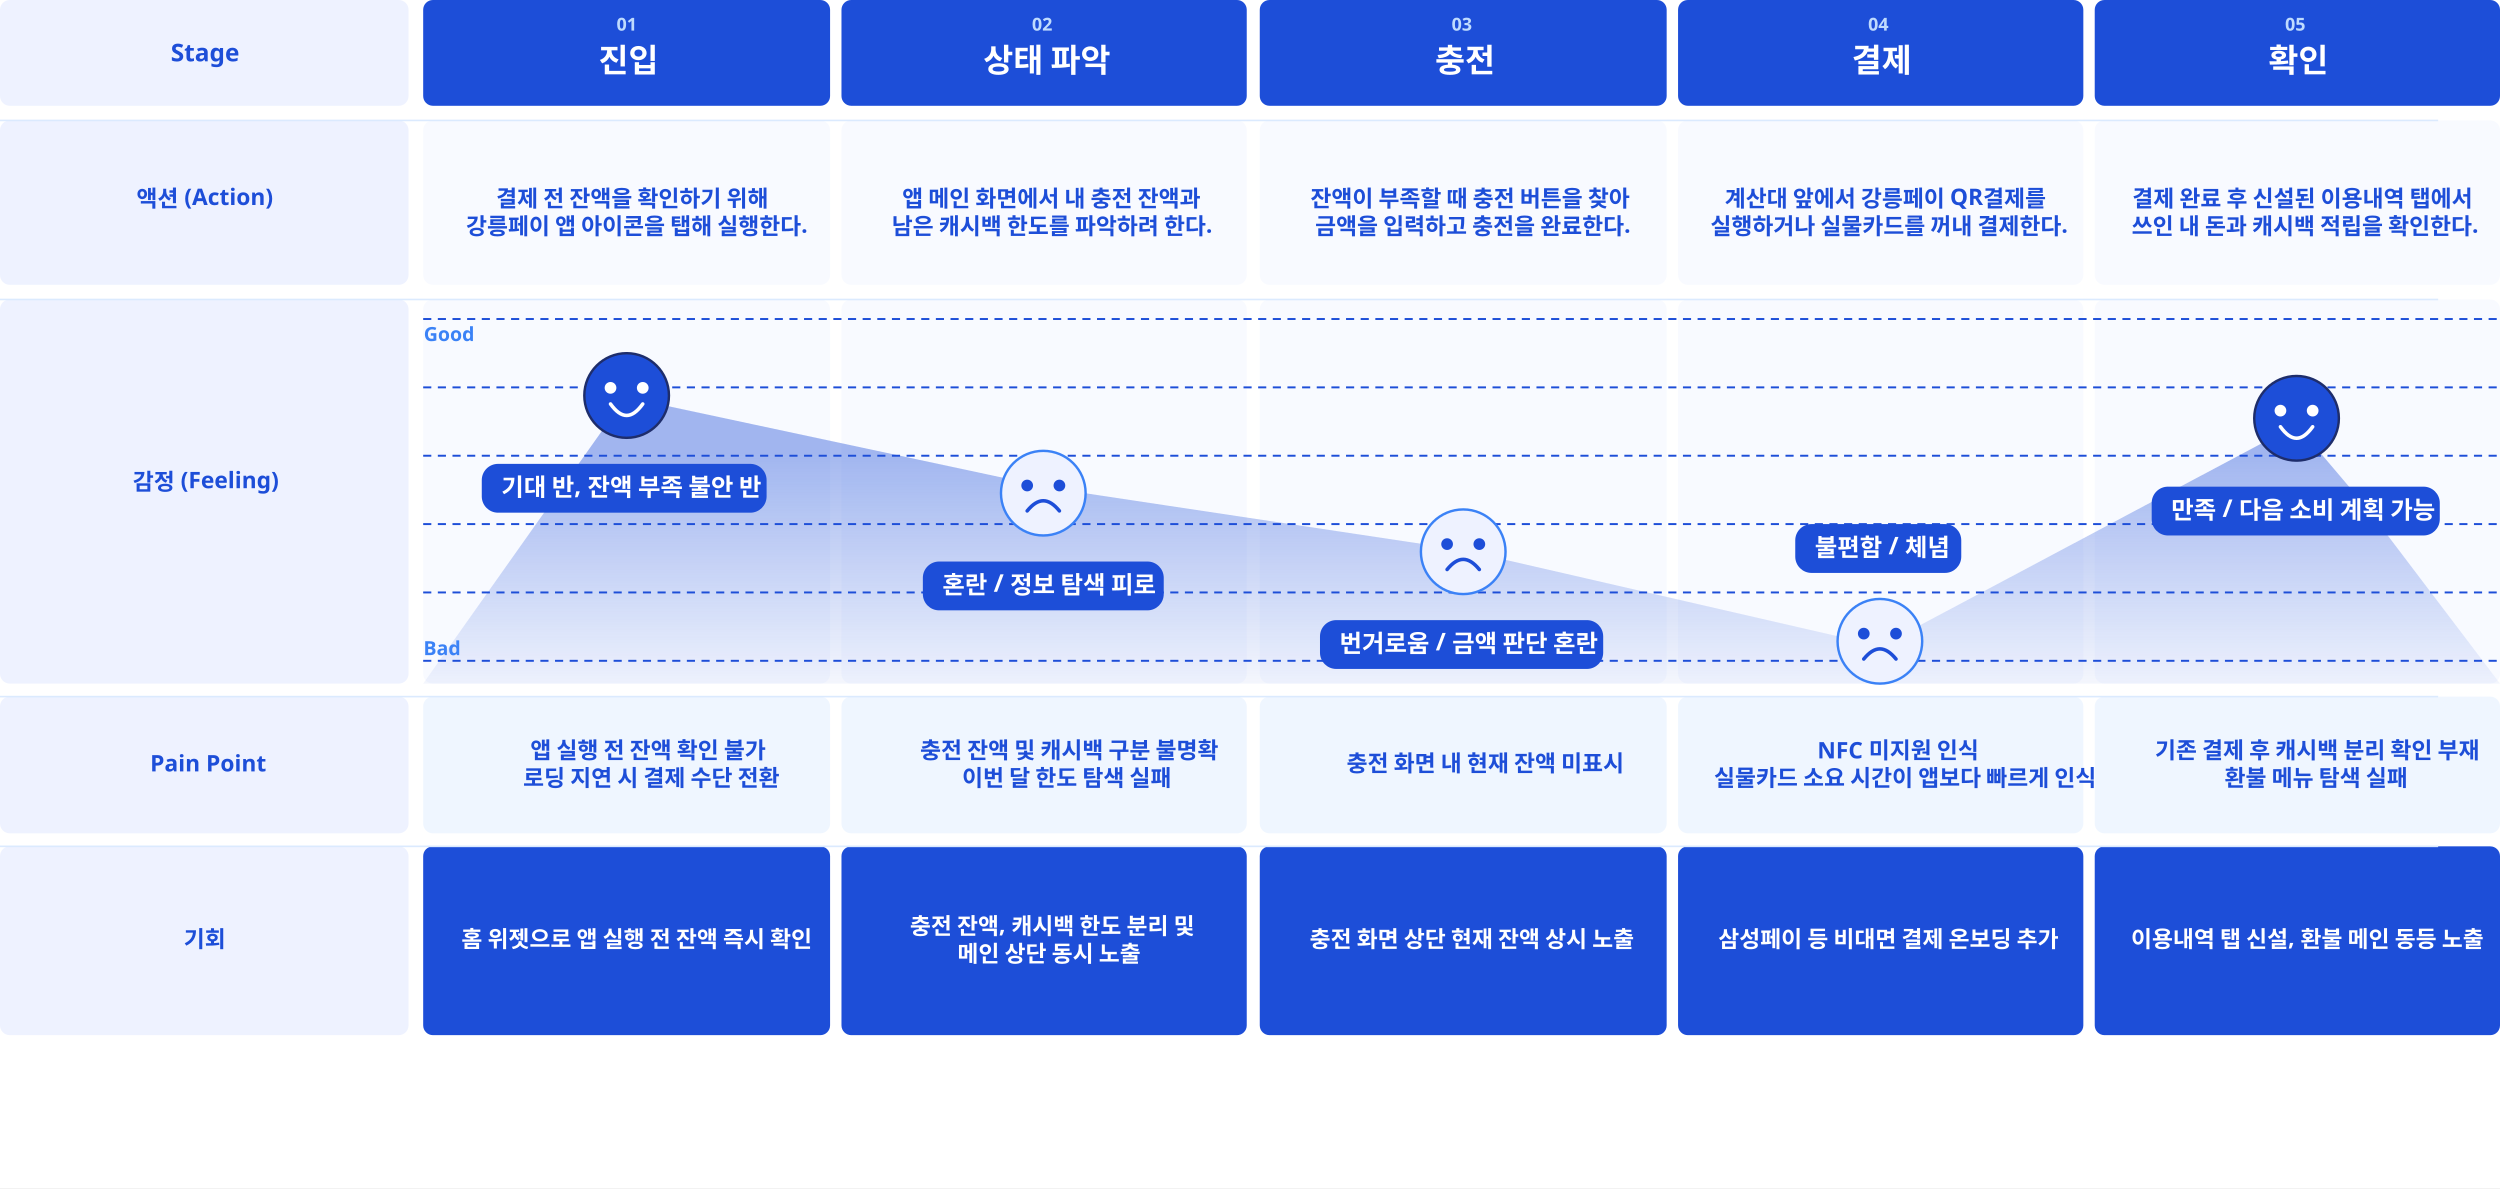
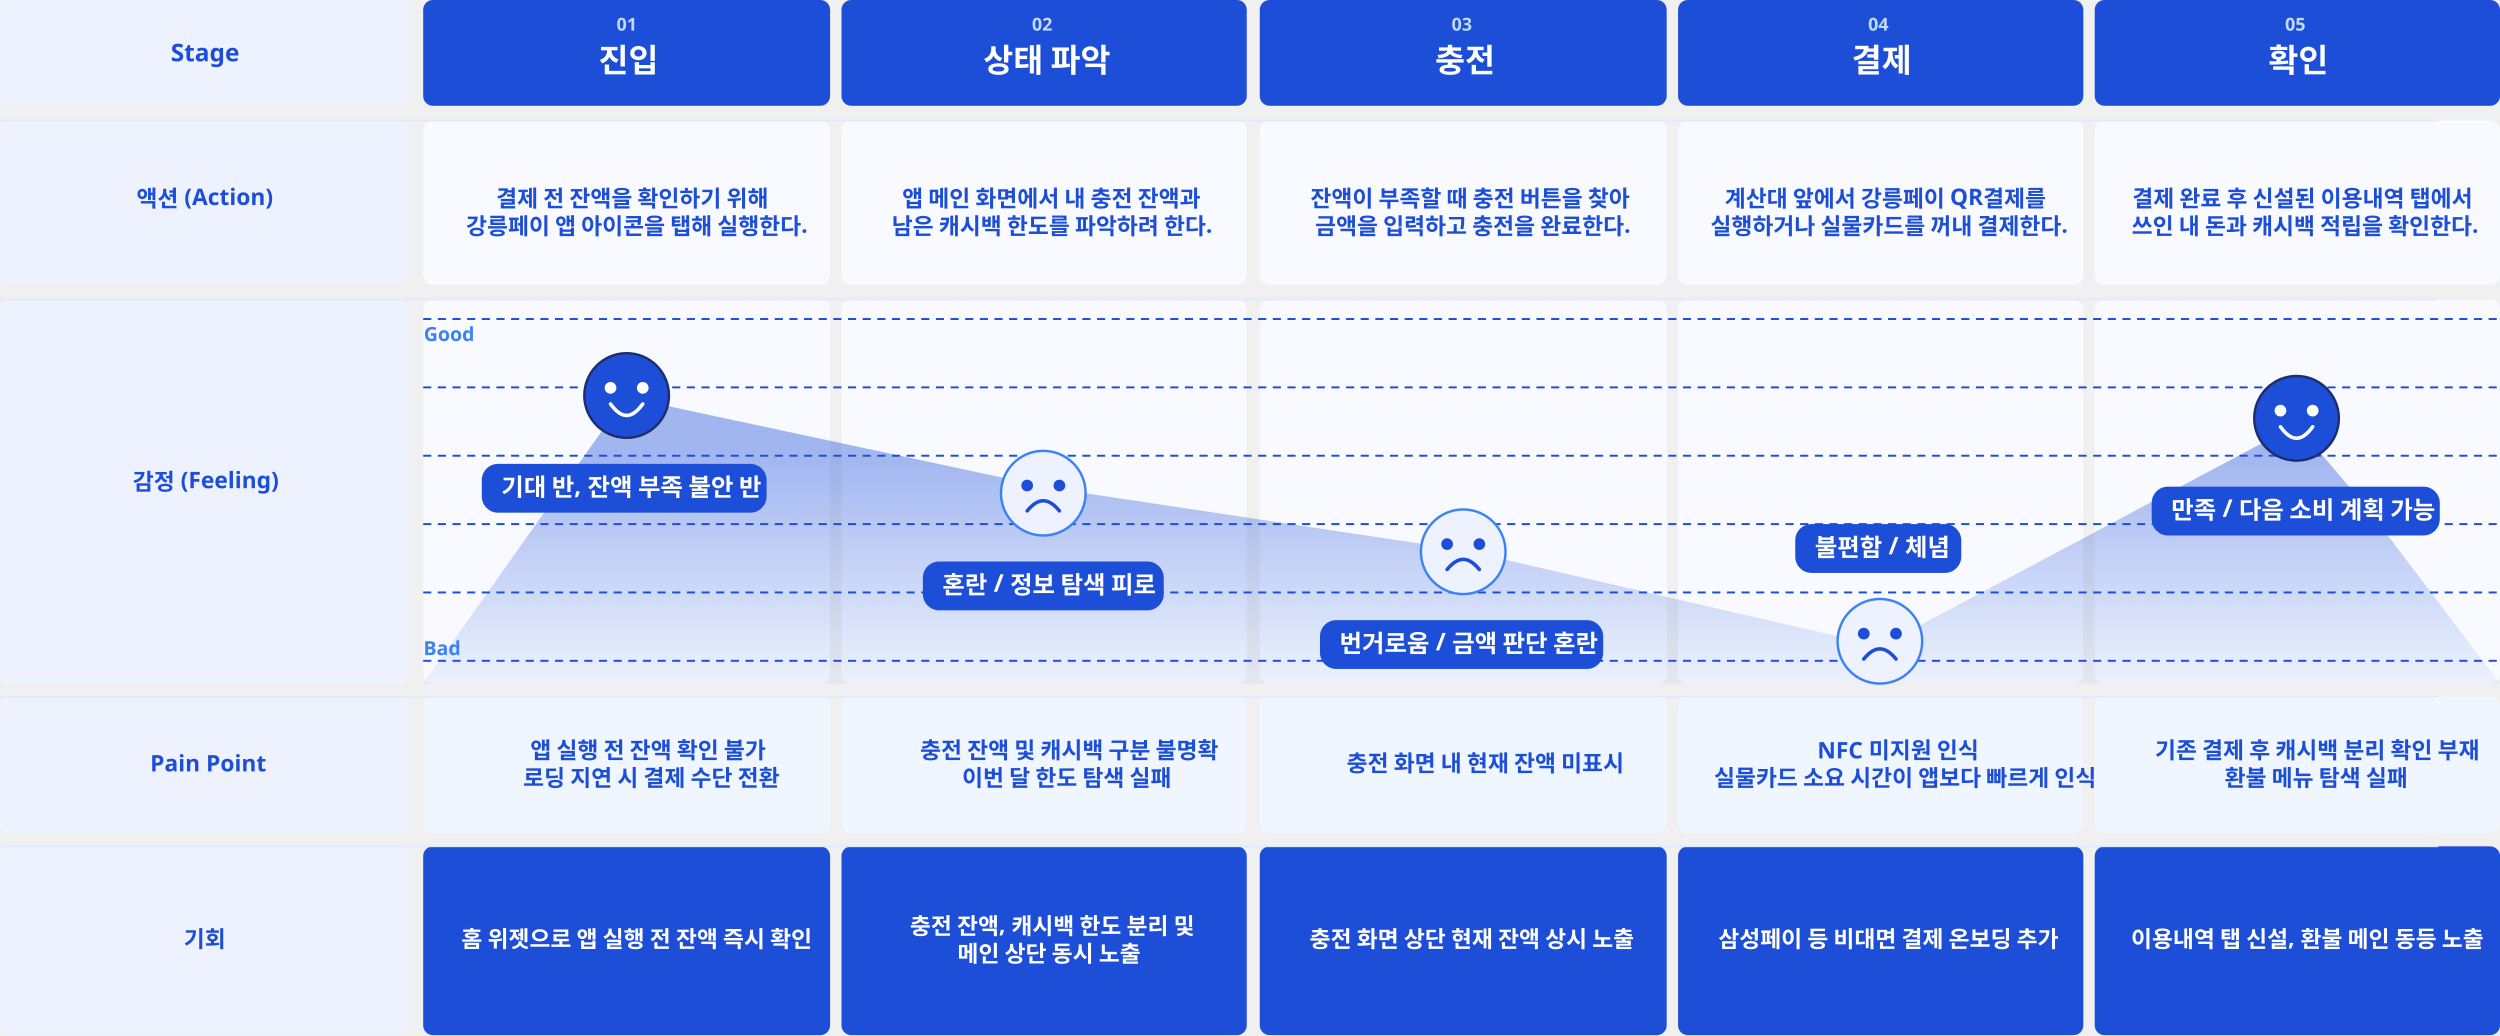
- <svg xmlns="http://www.w3.org/2000/svg" width="1536" height="730" viewBox="0 0 1536 730" fill="none">
-   <g clip-path="url(#clip0_1085_128)">
-     <path d="M1536 0H0V730H1536V0Z" fill="white" />
-     <path d="M504 184H266C262.686 184 260 186.686 260 190V414C260 417.314 262.686 420 266 420H504C507.314 420 510 417.314 510 414V190C510 186.686 507.314 184 504 184Z" fill="#F8FAFF" />
-     <path d="M760 184H523C519.686 184 517 186.686 517 190V414C517 417.314 519.686 420 523 420H760C763.314 420 766 417.314 766 414V190C766 186.686 763.314 184 760 184Z" fill="#F8FAFF" />
-     <path d="M1018 184H780C776.686 184 774 186.686 774 190V414C774 417.314 776.686 420 780 420H1018C1021.31 420 1024 417.314 1024 414V190C1024 186.686 1021.31 184 1018 184Z" fill="#F8FAFF" />
-     <path d="M1274 184H1037C1033.69 184 1031 186.686 1031 190V414C1031 417.314 1033.69 420 1037 420H1274C1277.31 420 1280 417.314 1280 414V190C1280 186.686 1277.31 184 1274 184Z" fill="#F8FAFF" />
-     <path d="M1530 184H1293C1289.69 184 1287 186.686 1287 190V414C1287 417.314 1289.69 420 1293 420H1530C1533.31 420 1536 417.314 1536 414V190C1536 186.686 1533.31 184 1530 184Z" fill="#F8FAFF" />
-     <path d="M245 0H6C2.686 0 0 2.686 0 6V59C0 62.314 2.686 65 6 65H245C248.314 65 251 62.314 251 59V6C251 2.686 248.314 0 245 0Z" fill="#EEF2FF" />
-     <path d="M245 74H6C2.686 74 0 76.686 0 80V169C0 172.314 2.686 175 6 175H245C248.314 175 251 172.314 251 169V80C251 76.686 248.314 74 245 74Z" fill="#EEF2FF" />
-     <path d="M245 184H6C2.686 184 0 186.686 0 190V414C0 417.314 2.686 420 6 420H245C248.314 420 251 417.314 251 414V190C251 186.686 248.314 184 245 184Z" fill="#EEF2FF" />
-     <path d="M245 428H6C2.686 428 0 430.686 0 434V506C0 509.314 2.686 512 6 512H245C248.314 512 251 509.314 251 506V434C251 430.686 248.314 428 245 428Z" fill="#EEF2FF" />
-     <path d="M245 520H6C2.686 520 0 522.686 0 526V630C0 633.314 2.686 636 6 636H245C248.314 636 251 633.314 251 630V526C251 522.686 248.314 520 245 520Z" fill="#EEF2FF" />
-     <text fill="#1D4ED8" style="white-space: pre" xml:space="preserve" font-family="Pretendard" font-size="15" font-weight="bold" letter-spacing="0em">
-       <tspan x="104.896" y="37.664">Stage</tspan>
-     </text>
-     <text fill="#1D4ED8" style="white-space: pre" xml:space="preserve" font-family="Pretendard" font-size="14" font-weight="bold" letter-spacing="0em">
-       <tspan x="83.826" y="126.954">액션 (Action)</tspan>
-     </text>
-     <text fill="#1D4ED8" style="white-space: pre" xml:space="preserve" font-family="Pretendard" font-size="14" font-weight="bold" letter-spacing="0em">
-       <tspan x="81.584" y="300.954">감정 (Feeling)</tspan>
-     </text>
-     <text fill="#1D4ED8" style="white-space: pre" xml:space="preserve" font-family="Pretendard" font-size="14" font-weight="bold" letter-spacing="0em">
-       <tspan x="92.235" y="473.954">Pain Point</tspan>
-     </text>
-     <text fill="#1D4ED8" style="white-space: pre" xml:space="preserve" font-family="Pretendard" font-size="14" font-weight="bold" letter-spacing="0em">
-       <tspan x="112.9" y="581.954">기회</tspan>
-     </text>
-     <path d="M504 0H266C262.686 0 260 2.686 260 6V59C260 62.314 262.686 65 266 65H504C507.314 65 510 62.314 510 59V6C510 2.686 507.314 0 504 0Z" fill="#1D4ED8" />
-     <text fill="#BFDBFE" style="white-space: pre" xml:space="preserve" font-family="Pretendard" font-size="11" font-weight="bold" letter-spacing="0em">
-       <tspan x="378.791" y="18.82">01</tspan>
-     </text>
-     <text fill="white" style="white-space: pre" xml:space="preserve" font-family="Pretendard" font-size="20" font-weight="bold" letter-spacing="0em">
-       <tspan x="367.715" y="44.219">진입</tspan>
-     </text>
-     <path d="M504 74H266C262.686 74 260 76.686 260 80V169C260 172.314 262.686 175 266 175H504C507.314 175 510 172.314 510 169V80C510 76.686 507.314 74 504 74Z" fill="#F8FAFF" />
-     <text fill="#1D4ED8" style="white-space: pre" xml:space="preserve" font-family="Pretendard" font-size="14" font-weight="bold" letter-spacing="0em">
-       <tspan x="304.836" y="126.954">결제 전 잔액을 확인하기 위해  </tspan>
-     </text>
-     <text fill="#1D4ED8" style="white-space: pre" xml:space="preserve" font-family="Pretendard" font-size="14" font-weight="bold" letter-spacing="0em">
-       <tspan x="286.324" y="143.954">강릉페이 앱 아이콘을 탭해 실행한다.</tspan>
-     </text>
-     <path d="M504 428H266C262.686 428 260 430.686 260 434V506C260 509.314 262.686 512 266 512H504C507.314 512 510 509.314 510 506V434C510 430.686 507.314 428 504 428Z" fill="#EFF6FF" />
-     <text fill="#1D4ED8" style="white-space: pre" xml:space="preserve" font-family="Pretendard" font-size="14" font-weight="bold" letter-spacing="0em">
-       <tspan x="325.821" y="465.954">앱 실행 전 잔액 확인 불가  </tspan>
-     </text>
-     <text fill="#1D4ED8" style="white-space: pre" xml:space="preserve" font-family="Pretendard" font-size="14" font-weight="bold" letter-spacing="0em">
-       <tspan x="321.386" y="482.954">로딩 지연 시 결제 수단 전환</tspan>
-     </text>
-     <path d="M504 520H266C262.686 520 260 522.686 260 526V630C260 633.314 262.686 636 266 636H504C507.314 636 510 633.314 510 630V526C510 522.686 507.314 520 504 520Z" fill="#1D4ED8" />
-     <text fill="white" style="white-space: pre" xml:space="preserve" font-family="Pretendard" font-size="14" font-weight="bold" letter-spacing="0em">
-       <tspan x="283.46" y="581.954">홈 위젯으로 앱 실행 전 잔액 즉시 확인</tspan>
-     </text>
-     <path d="M760 0H523C519.686 0 517 2.686 517 6V59C517 62.314 519.686 65 523 65H760C763.314 65 766 62.314 766 59V6C766 2.686 763.314 0 760 0Z" fill="#1D4ED8" />
-     <text fill="#BFDBFE" style="white-space: pre" xml:space="preserve" font-family="Pretendard" font-size="11" font-weight="bold" letter-spacing="0em">
-       <tspan x="634.012" y="18.82">02</tspan>
-     </text>
-     <text fill="white" style="white-space: pre" xml:space="preserve" font-family="Pretendard" font-size="20" font-weight="bold" letter-spacing="0em">
-       <tspan x="604.125" y="44.219">상태 파악</tspan>
-     </text>
-     <path d="M760 74H523C519.686 74 517 76.686 517 80V169C517 172.314 519.686 175 523 175H760C763.314 175 766 172.314 766 169V80C766 76.686 763.314 74 760 74Z" fill="#F8FAFF" />
-     <text fill="#1D4ED8" style="white-space: pre" xml:space="preserve" font-family="Pretendard" font-size="14" font-weight="bold" letter-spacing="0em">
-       <tspan x="554.286" y="126.954">앱 메인 화면에서 내 충전 잔액과 </tspan>
-     </text>
-     <text fill="#1D4ED8" style="white-space: pre" xml:space="preserve" font-family="Pretendard" font-size="14" font-weight="bold" letter-spacing="0em">
-       <tspan x="547.874" y="143.954">남은 캐시백 한도를 파악하려 한다.</tspan>
-     </text>
-     <path d="M384.5 244L260 420H1536L1453 310.5L1411 261L1155.5 397L899 338L646.5 300L384.5 244Z" fill="url(#paint0_linear_1085_128)" />
-     <path d="M760 428H523C519.686 428 517 430.686 517 434V506C517 509.314 519.686 512 523 512H760C763.314 512 766 509.314 766 506V434C766 430.686 763.314 428 760 428Z" fill="#EFF6FF" />
-     <path d="M760 520H523C519.686 520 517 522.686 517 526V630C517 633.314 519.686 636 523 636H760C763.314 636 766 633.314 766 630V526C766 522.686 763.314 520 760 520Z" fill="#1D4ED8" />
-     <text fill="white" style="white-space: pre" xml:space="preserve" font-family="Pretendard" font-size="14" font-weight="bold" letter-spacing="0em">
-       <tspan x="559.045" y="573.954">충전 잔액, 캐시백 한도 분리 및 </tspan>
-     </text>
-     <text fill="white" style="white-space: pre" xml:space="preserve" font-family="Pretendard" font-size="14" font-weight="bold" letter-spacing="0em">
-       <tspan x="588.262" y="590.954">메인 상단 동시 노출</tspan>
-     </text>
-     <path d="M1018 0H780C776.686 0 774 2.686 774 6V59C774 62.314 776.686 65 780 65H1018C1021.31 65 1024 62.314 1024 59V6C1024 2.686 1021.31 0 1018 0Z" fill="#1D4ED8" />
-     <text fill="#BFDBFE" style="white-space: pre" xml:space="preserve" font-family="Pretendard" font-size="11" font-weight="bold" letter-spacing="0em">
-       <tspan x="891.856" y="18.82">03</tspan>
-     </text>
-     <text fill="white" style="white-space: pre" xml:space="preserve" font-family="Pretendard" font-size="20" font-weight="bold" letter-spacing="0em">
-       <tspan x="881.715" y="44.219">충전</tspan>
-     </text>
-     <path d="M1018 74H780C776.686 74 774 76.686 774 80V169C774 172.314 776.686 175 780 175H1018C1021.31 175 1024 172.314 1024 169V80C1024 76.686 1021.31 74 1018 74Z" fill="#F8FAFF" />
-     <text fill="#1D4ED8" style="white-space: pre" xml:space="preserve" font-family="Pretendard" font-size="14" font-weight="bold" letter-spacing="0em">
-       <tspan x="805.123" y="126.954">잔액이 부족할 때 충전 버튼을 찾아  </tspan>
-     </text>
-     <text fill="#1D4ED8" style="white-space: pre" xml:space="preserve" font-family="Pretendard" font-size="14" font-weight="bold" letter-spacing="0em">
-       <tspan x="807.987" y="143.954">금액을 입력하고 충전을 완료한다.</tspan>
-     </text>
-     <path d="M1018 428H780C776.686 428 774 430.686 774 434V506C774 509.314 776.686 512 780 512H1018C1021.31 512 1024 509.314 1024 506V434C1024 430.686 1021.31 428 1018 428Z" fill="#EFF6FF" />
-     <path d="M1018 520H780C776.686 520 774 522.686 774 526V630C774 633.314 776.686 636 780 636H1018C1021.31 636 1024 633.314 1024 630V526C1024 522.686 1021.31 520 1018 520Z" fill="#1D4ED8" />
-     <text fill="white" style="white-space: pre" xml:space="preserve" font-family="Pretendard" font-size="14" font-weight="bold" letter-spacing="0em">
-       <tspan x="804.623" y="581.954">충전 화면 상단 현재 잔액 상시 노출</tspan>
-     </text>
-     <path d="M1274 0H1037C1033.69 0 1031 2.686 1031 6V59C1031 62.314 1033.69 65 1037 65H1274C1277.31 65 1280 62.314 1280 59V6C1280 2.686 1277.31 0 1274 0Z" fill="#1D4ED8" />
-     <text fill="#BFDBFE" style="white-space: pre" xml:space="preserve" font-family="Pretendard" font-size="11" font-weight="bold" letter-spacing="0em">
-       <tspan x="1147.75" y="18.82">04</tspan>
-     </text>
-     <text fill="white" style="white-space: pre" xml:space="preserve" font-family="Pretendard" font-size="20" font-weight="bold" letter-spacing="0em">
-       <tspan x="1137.71" y="44.219">결제</tspan>
-     </text>
-     <path d="M1274 74H1037C1033.69 74 1031 76.686 1031 80V169C1031 172.314 1033.69 175 1037 175H1274C1277.31 175 1280 172.314 1280 169V80C1280 76.686 1277.31 74 1274 74Z" fill="#F8FAFF" />
-     <text fill="#1D4ED8" style="white-space: pre" xml:space="preserve" font-family="Pretendard" font-size="14" font-weight="bold" letter-spacing="0em">
-       <tspan x="1059.7" y="126.954">계산대 앞에서 강릉페이 QR결제를  </tspan>
-     </text>
-     <text fill="#1D4ED8" style="white-space: pre" xml:space="preserve" font-family="Pretendard" font-size="14" font-weight="bold" letter-spacing="0em">
-       <tspan x="1050.89" y="143.954">실행하거나 실물카드를 꺼내 결제한다.</tspan>
-     </text>
-     <path d="M1274 428H1037C1033.69 428 1031 430.686 1031 434V506C1031 509.314 1033.69 512 1037 512H1274C1277.31 512 1280 509.314 1280 506V434C1280 430.686 1277.31 428 1274 428Z" fill="#EFF6FF" />
-     <path d="M1274 520H1037C1033.69 520 1031 522.686 1031 526V630C1031 633.314 1033.69 636 1037 636H1274C1277.31 636 1280 633.314 1280 630V526C1280 522.686 1277.31 520 1274 520Z" fill="#1D4ED8" />
-     <text fill="white" style="white-space: pre" xml:space="preserve" font-family="Pretendard" font-size="14" font-weight="bold" letter-spacing="0em">
-       <tspan x="1055.69" y="581.954">삼성페이 등 비대면 결제 온보딩 추가</tspan>
-     </text>
-     <path d="M1530 0H1293C1289.69 0 1287 2.686 1287 6V59C1287 62.314 1289.69 65 1293 65H1530C1533.31 65 1536 62.314 1536 59V6C1536 2.686 1533.31 0 1530 0Z" fill="#1D4ED8" />
-     <text fill="#BFDBFE" style="white-space: pre" xml:space="preserve" font-family="Pretendard" font-size="11" font-weight="bold" letter-spacing="0em">
-       <tspan x="1403.92" y="18.82">05</tspan>
-     </text>
-     <text fill="white" style="white-space: pre" xml:space="preserve" font-family="Pretendard" font-size="20" font-weight="bold" letter-spacing="0em">
-       <tspan x="1393.71" y="44.219">확인</tspan>
-     </text>
-     <path d="M1530 74H1293C1289.69 74 1287 76.686 1287 80V169C1287 172.314 1289.69 175 1293 175H1530C1533.31 175 1536 172.314 1536 169V80C1536 76.686 1533.31 74 1530 74Z" fill="#F8FAFF" />
-     <text fill="#1D4ED8" style="white-space: pre" xml:space="preserve" font-family="Pretendard" font-size="14" font-weight="bold" letter-spacing="0em">
-       <tspan x="1310.07" y="126.954">결제 완료 후 신설된 이용내역 탭에서  </tspan>
-     </text>
-     <text fill="#1D4ED8" style="white-space: pre" xml:space="preserve" font-family="Pretendard" font-size="14" font-weight="bold" letter-spacing="0em">
-       <tspan x="1309.71" y="143.954">쓰인 내 돈과 캐시백 적립을 확인한다.</tspan>
-     </text>
-     <path d="M1530 428H1293C1289.69 428 1287 430.686 1287 434V506C1287 509.314 1289.69 512 1293 512H1530C1533.31 512 1536 509.314 1536 506V434C1536 430.686 1533.31 428 1530 428Z" fill="#EFF6FF" />
-     <path d="M1530 520H1293C1289.69 520 1287 522.686 1287 526V630C1287 633.314 1289.69 636 1293 636H1530C1533.31 636 1536 633.314 1536 630V526C1536 522.686 1533.31 520 1530 520Z" fill="#1D4ED8" />
-     <text fill="white" style="white-space: pre" xml:space="preserve" font-family="Pretendard" font-size="14" font-weight="bold" letter-spacing="0em">
-       <tspan x="1309.28" y="581.954">이용내역 탭 신설, 환불 메인 동등 노출</tspan>
-     </text>
-     <path d="M260 196H1536" stroke="#1D4ED8" stroke-width="1.2" stroke-dasharray="5 4" />
-     <path d="M260 238H1536" stroke="#1D4ED8" stroke-width="1.2" stroke-dasharray="5 4" />
-     <path d="M260 280H1536" stroke="#1D4ED8" stroke-width="1.2" stroke-dasharray="5 4" />
-     <path d="M260 322H1536" stroke="#1D4ED8" stroke-width="1.2" stroke-dasharray="5 4" />
-     <path d="M260 364H1536" stroke="#1D4ED8" stroke-width="1.2" stroke-dasharray="5 4" />
-     <path d="M260 406H1536" stroke="#1D4ED8" stroke-width="1.2" stroke-dasharray="5 4" />
-     <path d="M385 269C399.359 269 411 257.359 411 243C411 228.641 399.359 217 385 217C370.641 217 359 228.641 359 243C359 257.359 370.641 269 385 269Z" fill="#1D4ED8" stroke="#1E2D6B" stroke-width="1.5" />
-     <path d="M375.1 241.9C377.088 241.9 378.7 240.288 378.7 238.3C378.7 236.312 377.088 234.7 375.1 234.7C373.112 234.7 371.5 236.312 371.5 238.3C371.5 240.288 373.112 241.9 375.1 241.9Z" fill="white" />
-     <path d="M394.9 241.9C396.888 241.9 398.5 240.288 398.5 238.3C398.5 236.312 396.888 234.7 394.9 234.7C392.912 234.7 391.3 236.312 391.3 238.3C391.3 240.288 392.912 241.9 394.9 241.9Z" fill="white" />
-     <path d="M375.1 248.2C381.9 257.6 388.1 257.6 394.9 248.2" stroke="white" stroke-width="2.2" stroke-linecap="round" />
-     <path d="M641 329C655.359 329 667 317.359 667 303C667 288.641 655.359 277 641 277C626.641 277 615 288.641 615 303C615 317.359 626.641 329 641 329Z" fill="#EEF2FF" stroke="#3B82F6" stroke-width="1.5" />
-     <path d="M631.1 301.9C633.088 301.9 634.7 300.288 634.7 298.3C634.7 296.312 633.088 294.7 631.1 294.7C629.112 294.7 627.5 296.312 627.5 298.3C627.5 300.288 629.112 301.9 631.1 301.9Z" fill="#1D4ED8" />
-     <path d="M650.9 301.9C652.888 301.9 654.5 300.288 654.5 298.3C654.5 296.312 652.888 294.7 650.9 294.7C648.912 294.7 647.3 296.312 647.3 298.3C647.3 300.288 648.912 301.9 650.9 301.9Z" fill="#1D4ED8" />
-     <path d="M631.1 313.9C637.9 305.6 644.1 305.6 650.9 313.9" stroke="#1D4ED8" stroke-width="2.2" stroke-linecap="round" />
-     <path d="M899 365C913.359 365 925 353.359 925 339C925 324.641 913.359 313 899 313C884.641 313 873 324.641 873 339C873 353.359 884.641 365 899 365Z" fill="#EEF2FF" stroke="#3B82F6" stroke-width="1.5" />
-     <path d="M889.1 337.9C891.088 337.9 892.7 336.288 892.7 334.3C892.7 332.312 891.088 330.7 889.1 330.7C887.112 330.7 885.5 332.312 885.5 334.3C885.5 336.288 887.112 337.9 889.1 337.9Z" fill="#1D4ED8" />
-     <path d="M908.9 337.9C910.888 337.9 912.5 336.288 912.5 334.3C912.5 332.312 910.888 330.7 908.9 330.7C906.912 330.7 905.3 332.312 905.3 334.3C905.3 336.288 906.912 337.9 908.9 337.9Z" fill="#1D4ED8" />
-     <path d="M889.1 349.9C895.9 341.6 902.1 341.6 908.9 349.9" stroke="#1D4ED8" stroke-width="2.2" stroke-linecap="round" />
-     <path d="M1411 283C1425.36 283 1437 271.359 1437 257C1437 242.641 1425.36 231 1411 231C1396.64 231 1385 242.641 1385 257C1385 271.359 1396.64 283 1411 283Z" fill="#1D4ED8" stroke="#1E2D6B" stroke-width="1.5" />
-     <path d="M1401.1 255.9C1403.09 255.9 1404.7 254.288 1404.7 252.3C1404.7 250.312 1403.09 248.7 1401.1 248.7C1399.11 248.7 1397.5 250.312 1397.5 252.3C1397.5 254.288 1399.11 255.9 1401.1 255.9Z" fill="white" />
-     <path d="M1420.9 255.9C1422.89 255.9 1424.5 254.288 1424.5 252.3C1424.5 250.312 1422.89 248.7 1420.9 248.7C1418.91 248.7 1417.3 250.312 1417.3 252.3C1417.3 254.288 1418.91 255.9 1420.9 255.9Z" fill="white" />
-     <path d="M1401.1 262.2C1407.9 271.6 1414.1 271.6 1420.9 262.2" stroke="white" stroke-width="2.2" stroke-linecap="round" />
-     <path d="M0 74H1498" stroke="#DBEAFE" />
-     <path d="M0 184H1498" stroke="#DBEAFE" />
-     <path d="M0 428H1498" stroke="#DBEAFE" />
-     <path d="M0 520H1498" stroke="#DBEAFE" />
-     <text fill="#3B82F6" style="white-space: pre" xml:space="preserve" font-family="Pretendard" font-size="12" font-weight="bold" letter-spacing="0em">
-       <tspan x="260.359" y="209.532">Good</tspan>
-     </text>
-     <text fill="#3B82F6" style="white-space: pre" xml:space="preserve" font-family="Pretendard" font-size="12" font-weight="bold" letter-spacing="0em">
-       <tspan x="260.166" y="402.532">Bad</tspan>
-     </text>
-     <text fill="#1D4ED8" style="white-space: pre" xml:space="preserve" font-family="Pretendard" font-size="14" font-weight="bold" letter-spacing="0em">
-       <tspan x="565.286" y="465.954">충전 잔액 및 캐시백 구분 불명확 </tspan>
-     </text>
-     <text fill="#1D4ED8" style="white-space: pre" xml:space="preserve" font-family="Pretendard" font-size="14" font-weight="bold" letter-spacing="0em">
-       <tspan x="591.099" y="482.954">이번 달 한도 탐색 실패</tspan>
-     </text>
-     <text fill="#1D4ED8" style="white-space: pre" xml:space="preserve" font-family="Pretendard" font-size="14" font-weight="bold" letter-spacing="0em">
-       <tspan x="827.336" y="473.954">충전 화면 내 현재 잔액 미표시</tspan>
-     </text>
-     <text fill="#1D4ED8" style="white-space: pre" xml:space="preserve" font-family="Pretendard" font-size="14" font-weight="bold" letter-spacing="0em">
-       <tspan x="1116.56" y="465.954">NFC 미지원 인식 </tspan>
-     </text>
-     <text fill="#1D4ED8" style="white-space: pre" xml:space="preserve" font-family="Pretendard" font-size="14" font-weight="bold" letter-spacing="0em">
-       <tspan x="1053.09" y="482.954">실물카드 소요 시간이 앱보다 빠르게 인식</tspan>
-     </text>
-     <text fill="#1D4ED8" style="white-space: pre" xml:space="preserve" font-family="Pretendard" font-size="14" font-weight="bold" letter-spacing="0em">
-       <tspan x="1324.01" y="465.954">기존 결제 후 캐시백 분리 확인 부재  </tspan>
-     </text>
-     <text fill="#1D4ED8" style="white-space: pre" xml:space="preserve" font-family="Pretendard" font-size="14" font-weight="bold" letter-spacing="0em">
-       <tspan x="1366.76" y="482.954">환불 메뉴 탐색 실패</tspan>
-     </text>
-     <path d="M461 285H306C300.477 285 296 289.477 296 295V305C296 310.523 300.477 315 306 315H461C466.523 315 471 310.523 471 305V295C471 289.477 466.523 285 461 285Z" fill="#1D4ED8" />
-     <text fill="white" style="white-space: pre" xml:space="preserve" font-family="Pretendard" font-size="15" font-weight="bold" letter-spacing="0em">
-       <tspan x="308" y="304.664">기대 반, 잔액 부족 불안 반</tspan>
-     </text>
-     <path d="M705 345H577C571.477 345 567 349.477 567 355V365C567 370.523 571.477 375 577 375H705C710.523 375 715 370.523 715 365V355C715 349.477 710.523 345 705 345Z" fill="#1D4ED8" />
-     <text fill="white" style="white-space: pre" xml:space="preserve" font-family="Pretendard" font-size="15" font-weight="bold" letter-spacing="0em">
-       <tspan x="579" y="364.664">혼란 / 정보 탐색 피로</tspan>
-     </text>
-     <path d="M975 381H821C815.477 381 811 385.477 811 391V401C811 406.523 815.477 411 821 411H975C980.523 411 985 406.523 985 401V391C985 385.477 980.523 381 975 381Z" fill="#1D4ED8" />
-     <text fill="white" style="white-space: pre" xml:space="preserve" font-family="Pretendard" font-size="15" font-weight="bold" letter-spacing="0em">
-       <tspan x="823" y="400.664">번거로움 / 금액 판단 혼란</tspan>
-     </text>
-     <path d="M1195 322H1113C1107.48 322 1103 326.477 1103 332V342C1103 347.523 1107.48 352 1113 352H1195C1200.52 352 1205 347.523 1205 342V332C1205 326.477 1200.52 322 1195 322Z" fill="#1D4ED8" />
-     <text fill="white" style="white-space: pre" xml:space="preserve" font-family="Pretendard" font-size="15" font-weight="bold" letter-spacing="0em">
-       <tspan x="1115" y="341.664">불편함 / 체념</tspan>
-     </text>
-     <path d="M1489 299H1332C1326.48 299 1322 303.477 1322 309V319C1322 324.523 1326.48 329 1332 329H1489C1494.52 329 1499 324.523 1499 319V309C1499 303.477 1494.52 299 1489 299Z" fill="#1D4ED8" />
-     <text fill="white" style="white-space: pre" xml:space="preserve" font-family="Pretendard" font-size="15" font-weight="bold" letter-spacing="0em">
-       <tspan x="1334" y="318.664">만족 / 다음 소비 계획 가능</tspan>
-     </text>
-     <path d="M1155 420C1169.36 420 1181 408.359 1181 394C1181 379.641 1169.36 368 1155 368C1140.64 368 1129 379.641 1129 394C1129 408.359 1140.64 420 1155 420Z" fill="#EEF2FF" stroke="#3B82F6" stroke-width="1.5" />
-     <path d="M1145.1 392.9C1147.09 392.9 1148.7 391.288 1148.7 389.3C1148.7 387.312 1147.09 385.7 1145.1 385.7C1143.11 385.7 1141.5 387.312 1141.5 389.3C1141.5 391.288 1143.11 392.9 1145.1 392.9Z" fill="#1D4ED8" />
-     <path d="M1164.9 392.9C1166.89 392.9 1168.5 391.288 1168.5 389.3C1168.5 387.312 1166.89 385.7 1164.9 385.7C1162.91 385.7 1161.3 387.312 1161.3 389.3C1161.3 391.288 1162.91 392.9 1164.9 392.9Z" fill="#1D4ED8" />
-     <path d="M1145.1 404.9C1151.9 396.6 1158.1 396.6 1164.9 404.9" stroke="#1D4ED8" stroke-width="2.2" stroke-linecap="round" />
-   </g>
+ <svg xmlns="http://www.w3.org/2000/svg" width="1536" height="636" viewBox="0 0 1536 636" fill="none">
+   <path d="M504 184H266C262.686 184 260 186.686 260 190V414C260 417.314 262.686 420 266 420H504C507.314 420 510 417.314 510 414V190C510 186.686 507.314 184 504 184Z" fill="#F8FAFF" />
+   <path d="M760 184H523C519.686 184 517 186.686 517 190V414C517 417.314 519.686 420 523 420H760C763.314 420 766 417.314 766 414V190C766 186.686 763.314 184 760 184Z" fill="#F8FAFF" />
+   <path d="M1018 184H780C776.686 184 774 186.686 774 190V414C774 417.314 776.686 420 780 420H1018C1021.31 420 1024 417.314 1024 414V190C1024 186.686 1021.31 184 1018 184Z" fill="#F8FAFF" />
+   <path d="M1274 184H1037C1033.69 184 1031 186.686 1031 190V414C1031 417.314 1033.69 420 1037 420H1274C1277.31 420 1280 417.314 1280 414V190C1280 186.686 1277.31 184 1274 184Z" fill="#F8FAFF" />
+   <path d="M1530 184H1293C1289.69 184 1287 186.686 1287 190V414C1287 417.314 1289.69 420 1293 420H1530C1533.31 420 1536 417.314 1536 414V190C1536 186.686 1533.31 184 1530 184Z" fill="#F8FAFF" />
+   <path d="M245 0H6C2.686 0 0 2.686 0 6V59C0 62.314 2.686 65 6 65H245C248.314 65 251 62.314 251 59V6C251 2.686 248.314 0 245 0Z" fill="#EEF2FF" />
+   <path d="M245 74H6C2.686 74 0 76.686 0 80V169C0 172.314 2.686 175 6 175H245C248.314 175 251 172.314 251 169V80C251 76.686 248.314 74 245 74Z" fill="#EEF2FF" />
+   <path d="M245 184H6C2.686 184 0 186.686 0 190V414C0 417.314 2.686 420 6 420H245C248.314 420 251 417.314 251 414V190C251 186.686 248.314 184 245 184Z" fill="#EEF2FF" />
+   <path d="M245 428H6C2.686 428 0 430.686 0 434V506C0 509.314 2.686 512 6 512H245C248.314 512 251 509.314 251 506V434C251 430.686 248.314 428 245 428Z" fill="#EEF2FF" />
+   <path d="M245 520H6C2.686 520 0 522.686 0 526V630C0 633.314 2.686 636 6 636H245C248.314 636 251 633.314 251 630V526C251 522.686 248.314 520 245 520Z" fill="#EEF2FF" />
+   <text fill="#1D4ED8" style="white-space: pre" xml:space="preserve" font-family="Pretendard" font-size="15" font-weight="bold" letter-spacing="0em">
+     <tspan x="104.896" y="37.664">Stage</tspan>
+   </text>
+   <text fill="#1D4ED8" style="white-space: pre" xml:space="preserve" font-family="Pretendard" font-size="14" font-weight="bold" letter-spacing="0em">
+     <tspan x="83.826" y="126.953">액션 (Action)</tspan>
+   </text>
+   <text fill="#1D4ED8" style="white-space: pre" xml:space="preserve" font-family="Pretendard" font-size="14" font-weight="bold" letter-spacing="0em">
+     <tspan x="81.584" y="300.953">감정 (Feeling)</tspan>
+   </text>
+   <text fill="#1D4ED8" style="white-space: pre" xml:space="preserve" font-family="Pretendard" font-size="14" font-weight="bold" letter-spacing="0em">
+     <tspan x="92.236" y="473.953">Pain Point</tspan>
+   </text>
+   <text fill="#1D4ED8" style="white-space: pre" xml:space="preserve" font-family="Pretendard" font-size="14" font-weight="bold" letter-spacing="0em">
+     <tspan x="112.9" y="581.953">기회</tspan>
+   </text>
+   <path d="M504 0H266C262.686 0 260 2.686 260 6V59C260 62.314 262.686 65 266 65H504C507.314 65 510 62.314 510 59V6C510 2.686 507.314 0 504 0Z" fill="#1D4ED8" />
+   <text fill="#BFDBFE" style="white-space: pre" xml:space="preserve" font-family="Pretendard" font-size="11" font-weight="bold" letter-spacing="0em">
+     <tspan x="378.791" y="18.82">01</tspan>
+   </text>
+   <text fill="white" style="white-space: pre" xml:space="preserve" font-family="Pretendard" font-size="20" font-weight="bold" letter-spacing="0em">
+     <tspan x="367.715" y="44.219">진입</tspan>
+   </text>
+   <path d="M504 74H266C262.686 74 260 76.686 260 80V169C260 172.314 262.686 175 266 175H504C507.314 175 510 172.314 510 169V80C510 76.686 507.314 74 504 74Z" fill="#F8FAFF" />
+   <text fill="#1D4ED8" style="white-space: pre" xml:space="preserve" font-family="Pretendard" font-size="14" font-weight="bold" letter-spacing="0em">
+     <tspan x="304.836" y="126.953">결제 전 잔액을 확인하기 위해  </tspan>
+   </text>
+   <text fill="#1D4ED8" style="white-space: pre" xml:space="preserve" font-family="Pretendard" font-size="14" font-weight="bold" letter-spacing="0em">
+     <tspan x="286.324" y="143.953">강릉페이 앱 아이콘을 탭해 실행한다.</tspan>
+   </text>
+   <path d="M504 428H266C262.686 428 260 430.686 260 434V506C260 509.314 262.686 512 266 512H504C507.314 512 510 509.314 510 506V434C510 430.686 507.314 428 504 428Z" fill="#EFF6FF" />
+   <text fill="#1D4ED8" style="white-space: pre" xml:space="preserve" font-family="Pretendard" font-size="14" font-weight="bold" letter-spacing="0em">
+     <tspan x="325.822" y="465.953">앱 실행 전 잔액 확인 불가  </tspan>
+   </text>
+   <text fill="#1D4ED8" style="white-space: pre" xml:space="preserve" font-family="Pretendard" font-size="14" font-weight="bold" letter-spacing="0em">
+     <tspan x="321.387" y="482.953">로딩 지연 시 결제 수단 전환</tspan>
+   </text>
+   <path d="M504 520H266C262.686 520 260 522.686 260 526V630C260 633.314 262.686 636 266 636H504C507.314 636 510 633.314 510 630V526C510 522.686 507.314 520 504 520Z" fill="#1D4ED8" />
+   <text fill="white" style="white-space: pre" xml:space="preserve" font-family="Pretendard" font-size="14" font-weight="bold" letter-spacing="0em">
+     <tspan x="283.461" y="581.953">홈 위젯으로 앱 실행 전 잔액 즉시 확인</tspan>
+   </text>
+   <path d="M760 0H523C519.686 0 517 2.686 517 6V59C517 62.314 519.686 65 523 65H760C763.314 65 766 62.314 766 59V6C766 2.686 763.314 0 760 0Z" fill="#1D4ED8" />
+   <text fill="#BFDBFE" style="white-space: pre" xml:space="preserve" font-family="Pretendard" font-size="11" font-weight="bold" letter-spacing="0em">
+     <tspan x="634.012" y="18.82">02</tspan>
+   </text>
+   <text fill="white" style="white-space: pre" xml:space="preserve" font-family="Pretendard" font-size="20" font-weight="bold" letter-spacing="0em">
+     <tspan x="604.125" y="44.219">상태 파악</tspan>
+   </text>
+   <path d="M760 74H523C519.686 74 517 76.686 517 80V169C517 172.314 519.686 175 523 175H760C763.314 175 766 172.314 766 169V80C766 76.686 763.314 74 760 74Z" fill="#F8FAFF" />
+   <text fill="#1D4ED8" style="white-space: pre" xml:space="preserve" font-family="Pretendard" font-size="14" font-weight="bold" letter-spacing="0em">
+     <tspan x="554.287" y="126.953">앱 메인 화면에서 내 충전 잔액과 </tspan>
+   </text>
+   <text fill="#1D4ED8" style="white-space: pre" xml:space="preserve" font-family="Pretendard" font-size="14" font-weight="bold" letter-spacing="0em">
+     <tspan x="547.875" y="143.953">남은 캐시백 한도를 파악하려 한다.</tspan>
+   </text>
+   <path d="M384.5 244L260 420H1536L1453 310.5L1411 261L1155.5 397L899 338L646.5 300L384.5 244Z" fill="url(#paint0_linear_2440_1563)" />
+   <path d="M760 428H523C519.686 428 517 430.686 517 434V506C517 509.314 519.686 512 523 512H760C763.314 512 766 509.314 766 506V434C766 430.686 763.314 428 760 428Z" fill="#EFF6FF" />
+   <path d="M760 520H523C519.686 520 517 522.686 517 526V630C517 633.314 519.686 636 523 636H760C763.314 636 766 633.314 766 630V526C766 522.686 763.314 520 760 520Z" fill="#1D4ED8" />
+   <text fill="white" style="white-space: pre" xml:space="preserve" font-family="Pretendard" font-size="14" font-weight="bold" letter-spacing="0em">
+     <tspan x="559.045" y="573.953">충전 잔액, 캐시백 한도 분리 및 </tspan>
+   </text>
+   <text fill="white" style="white-space: pre" xml:space="preserve" font-family="Pretendard" font-size="14" font-weight="bold" letter-spacing="0em">
+     <tspan x="588.262" y="590.953">메인 상단 동시 노출</tspan>
+   </text>
+   <path d="M1018 0H780C776.686 0 774 2.686 774 6V59C774 62.314 776.686 65 780 65H1018C1021.31 65 1024 62.314 1024 59V6C1024 2.686 1021.31 0 1018 0Z" fill="#1D4ED8" />
+   <text fill="#BFDBFE" style="white-space: pre" xml:space="preserve" font-family="Pretendard" font-size="11" font-weight="bold" letter-spacing="0em">
+     <tspan x="891.855" y="18.82">03</tspan>
+   </text>
+   <text fill="white" style="white-space: pre" xml:space="preserve" font-family="Pretendard" font-size="20" font-weight="bold" letter-spacing="0em">
+     <tspan x="881.715" y="44.219">충전</tspan>
+   </text>
+   <path d="M1018 74H780C776.686 74 774 76.686 774 80V169C774 172.314 776.686 175 780 175H1018C1021.31 175 1024 172.314 1024 169V80C1024 76.686 1021.31 74 1018 74Z" fill="#F8FAFF" />
+   <text fill="#1D4ED8" style="white-space: pre" xml:space="preserve" font-family="Pretendard" font-size="14" font-weight="bold" letter-spacing="0em">
+     <tspan x="805.123" y="126.953">잔액이 부족할 때 충전 버튼을 찾아  </tspan>
+   </text>
+   <text fill="#1D4ED8" style="white-space: pre" xml:space="preserve" font-family="Pretendard" font-size="14" font-weight="bold" letter-spacing="0em">
+     <tspan x="807.986" y="143.953">금액을 입력하고 충전을 완료한다.</tspan>
+   </text>
+   <path d="M1018 428H780C776.686 428 774 430.686 774 434V506C774 509.314 776.686 512 780 512H1018C1021.31 512 1024 509.314 1024 506V434C1024 430.686 1021.31 428 1018 428Z" fill="#EFF6FF" />
+   <path d="M1018 520H780C776.686 520 774 522.686 774 526V630C774 633.314 776.686 636 780 636H1018C1021.31 636 1024 633.314 1024 630V526C1024 522.686 1021.31 520 1018 520Z" fill="#1D4ED8" />
+   <text fill="white" style="white-space: pre" xml:space="preserve" font-family="Pretendard" font-size="14" font-weight="bold" letter-spacing="0em">
+     <tspan x="804.623" y="581.953">충전 화면 상단 현재 잔액 상시 노출</tspan>
+   </text>
+   <path d="M1274 0H1037C1033.69 0 1031 2.686 1031 6V59C1031 62.314 1033.69 65 1037 65H1274C1277.31 65 1280 62.314 1280 59V6C1280 2.686 1277.31 0 1274 0Z" fill="#1D4ED8" />
+   <text fill="#BFDBFE" style="white-space: pre" xml:space="preserve" font-family="Pretendard" font-size="11" font-weight="bold" letter-spacing="0em">
+     <tspan x="1147.75" y="18.82">04</tspan>
+   </text>
+   <text fill="white" style="white-space: pre" xml:space="preserve" font-family="Pretendard" font-size="20" font-weight="bold" letter-spacing="0em">
+     <tspan x="1137.71" y="44.219">결제</tspan>
+   </text>
+   <path d="M1274 74H1037C1033.69 74 1031 76.686 1031 80V169C1031 172.314 1033.69 175 1037 175H1274C1277.31 175 1280 172.314 1280 169V80C1280 76.686 1277.31 74 1274 74Z" fill="#F8FAFF" />
+   <text fill="#1D4ED8" style="white-space: pre" xml:space="preserve" font-family="Pretendard" font-size="14" font-weight="bold" letter-spacing="0em">
+     <tspan x="1059.7" y="126.953">계산대 앞에서 강릉페이 QR결제를  </tspan>
+   </text>
+   <text fill="#1D4ED8" style="white-space: pre" xml:space="preserve" font-family="Pretendard" font-size="14" font-weight="bold" letter-spacing="0em">
+     <tspan x="1050.89" y="143.953">실행하거나 실물카드를 꺼내 결제한다.</tspan>
+   </text>
+   <path d="M1274 428H1037C1033.69 428 1031 430.686 1031 434V506C1031 509.314 1033.69 512 1037 512H1274C1277.31 512 1280 509.314 1280 506V434C1280 430.686 1277.31 428 1274 428Z" fill="#EFF6FF" />
+   <path d="M1274 520H1037C1033.69 520 1031 522.686 1031 526V630C1031 633.314 1033.69 636 1037 636H1274C1277.31 636 1280 633.314 1280 630V526C1280 522.686 1277.31 520 1274 520Z" fill="#1D4ED8" />
+   <text fill="white" style="white-space: pre" xml:space="preserve" font-family="Pretendard" font-size="14" font-weight="bold" letter-spacing="0em">
+     <tspan x="1055.69" y="581.953">삼성페이 등 비대면 결제 온보딩 추가</tspan>
+   </text>
+   <path d="M1530 0H1293C1289.69 0 1287 2.686 1287 6V59C1287 62.314 1289.69 65 1293 65H1530C1533.31 65 1536 62.314 1536 59V6C1536 2.686 1533.31 0 1530 0Z" fill="#1D4ED8" />
+   <text fill="#BFDBFE" style="white-space: pre" xml:space="preserve" font-family="Pretendard" font-size="11" font-weight="bold" letter-spacing="0em">
+     <tspan x="1403.92" y="18.82">05</tspan>
+   </text>
+   <text fill="white" style="white-space: pre" xml:space="preserve" font-family="Pretendard" font-size="20" font-weight="bold" letter-spacing="0em">
+     <tspan x="1393.71" y="44.219">확인</tspan>
+   </text>
+   <path d="M1530 74H1293C1289.69 74 1287 76.686 1287 80V169C1287 172.314 1289.69 175 1293 175H1530C1533.31 175 1536 172.314 1536 169V80C1536 76.686 1533.31 74 1530 74Z" fill="#F8FAFF" />
+   <text fill="#1D4ED8" style="white-space: pre" xml:space="preserve" font-family="Pretendard" font-size="14" font-weight="bold" letter-spacing="0em">
+     <tspan x="1310.07" y="126.953">결제 완료 후 신설된 이용내역 탭에서  </tspan>
+   </text>
+   <text fill="#1D4ED8" style="white-space: pre" xml:space="preserve" font-family="Pretendard" font-size="14" font-weight="bold" letter-spacing="0em">
+     <tspan x="1309.71" y="143.953">쓰인 내 돈과 캐시백 적립을 확인한다.</tspan>
+   </text>
+   <path d="M1530 428H1293C1289.69 428 1287 430.686 1287 434V506C1287 509.314 1289.69 512 1293 512H1530C1533.31 512 1536 509.314 1536 506V434C1536 430.686 1533.31 428 1530 428Z" fill="#EFF6FF" />
+   <path d="M1530 520H1293C1289.69 520 1287 522.686 1287 526V630C1287 633.314 1289.69 636 1293 636H1530C1533.31 636 1536 633.314 1536 630V526C1536 522.686 1533.31 520 1530 520Z" fill="#1D4ED8" />
+   <text fill="white" style="white-space: pre" xml:space="preserve" font-family="Pretendard" font-size="14" font-weight="bold" letter-spacing="0em">
+     <tspan x="1309.28" y="581.953">이용내역 탭 신설, 환불 메인 동등 노출</tspan>
+   </text>
+   <path d="M260 196H1536" stroke="#1D4ED8" stroke-width="1.2" stroke-dasharray="5 4" />
+   <path d="M260 238H1536" stroke="#1D4ED8" stroke-width="1.2" stroke-dasharray="5 4" />
+   <path d="M260 280H1536" stroke="#1D4ED8" stroke-width="1.2" stroke-dasharray="5 4" />
+   <path d="M260 322H1536" stroke="#1D4ED8" stroke-width="1.2" stroke-dasharray="5 4" />
+   <path d="M260 364H1536" stroke="#1D4ED8" stroke-width="1.2" stroke-dasharray="5 4" />
+   <path d="M260 406H1536" stroke="#1D4ED8" stroke-width="1.2" stroke-dasharray="5 4" />
+   <path d="M385 269C399.359 269 411 257.359 411 243C411 228.641 399.359 217 385 217C370.641 217 359 228.641 359 243C359 257.359 370.641 269 385 269Z" fill="#1D4ED8" stroke="#1E2D6B" stroke-width="1.5" />
+   <path d="M375.1 241.9C377.088 241.9 378.7 240.288 378.7 238.3C378.7 236.312 377.088 234.7 375.1 234.7C373.112 234.7 371.5 236.312 371.5 238.3C371.5 240.288 373.112 241.9 375.1 241.9Z" fill="white" />
+   <path d="M394.901 241.9C396.889 241.9 398.501 240.288 398.501 238.3C398.501 236.312 396.889 234.7 394.901 234.7C392.913 234.7 391.301 236.312 391.301 238.3C391.301 240.288 392.913 241.9 394.901 241.9Z" fill="white" />
+   <path d="M375.1 248.2C381.9 257.6 388.1 257.6 394.9 248.2" stroke="white" stroke-width="2.2" stroke-linecap="round" />
+   <path d="M641 329C655.359 329 667 317.359 667 303C667 288.641 655.359 277 641 277C626.641 277 615 288.641 615 303C615 317.359 626.641 329 641 329Z" fill="#EEF2FF" stroke="#3B82F6" stroke-width="1.5" />
+   <path d="M631.1 301.9C633.088 301.9 634.7 300.288 634.7 298.3C634.7 296.312 633.088 294.7 631.1 294.7C629.112 294.7 627.5 296.312 627.5 298.3C627.5 300.288 629.112 301.9 631.1 301.9Z" fill="#1D4ED8" />
+   <path d="M650.901 301.9C652.889 301.9 654.501 300.288 654.501 298.3C654.501 296.312 652.889 294.7 650.901 294.7C648.913 294.7 647.301 296.312 647.301 298.3C647.301 300.288 648.913 301.9 650.901 301.9Z" fill="#1D4ED8" />
+   <path d="M631.1 313.9C637.9 305.6 644.1 305.6 650.9 313.9" stroke="#1D4ED8" stroke-width="2.2" stroke-linecap="round" />
+   <path d="M899 365C913.359 365 925 353.359 925 339C925 324.641 913.359 313 899 313C884.641 313 873 324.641 873 339C873 353.359 884.641 365 899 365Z" fill="#EEF2FF" stroke="#3B82F6" stroke-width="1.5" />
+   <path d="M889.1 337.9C891.088 337.9 892.7 336.288 892.7 334.3C892.7 332.312 891.088 330.7 889.1 330.7C887.112 330.7 885.5 332.312 885.5 334.3C885.5 336.288 887.112 337.9 889.1 337.9Z" fill="#1D4ED8" />
+   <path d="M908.901 337.9C910.889 337.9 912.501 336.288 912.501 334.3C912.501 332.312 910.889 330.7 908.901 330.7C906.913 330.7 905.301 332.312 905.301 334.3C905.301 336.288 906.913 337.9 908.901 337.9Z" fill="#1D4ED8" />
+   <path d="M889.1 349.9C895.9 341.6 902.1 341.6 908.9 349.9" stroke="#1D4ED8" stroke-width="2.2" stroke-linecap="round" />
+   <path d="M1411 283C1425.36 283 1437 271.359 1437 257C1437 242.641 1425.36 231 1411 231C1396.64 231 1385 242.641 1385 257C1385 271.359 1396.64 283 1411 283Z" fill="#1D4ED8" stroke="#1E2D6B" stroke-width="1.5" />
+   <path d="M1401.1 255.9C1403.09 255.9 1404.7 254.288 1404.7 252.3C1404.7 250.312 1403.09 248.7 1401.1 248.7C1399.11 248.7 1397.5 250.312 1397.5 252.3C1397.5 254.288 1399.11 255.9 1401.1 255.9Z" fill="white" />
+   <path d="M1420.9 255.9C1422.89 255.9 1424.5 254.288 1424.5 252.3C1424.5 250.312 1422.89 248.7 1420.9 248.7C1418.91 248.7 1417.3 250.312 1417.3 252.3C1417.3 254.288 1418.91 255.9 1420.9 255.9Z" fill="white" />
+   <path d="M1401.1 262.2C1407.9 271.6 1414.1 271.6 1420.9 262.2" stroke="white" stroke-width="2.2" stroke-linecap="round" />
+   <path d="M0 74H1498" stroke="#DBEAFE" />
+   <path d="M0 184H1498" stroke="#DBEAFE" />
+   <path d="M0 428H1498" stroke="#DBEAFE" />
+   <path d="M0 520H1498" stroke="#DBEAFE" />
+   <text fill="#3B82F6" style="white-space: pre" xml:space="preserve" font-family="Pretendard" font-size="12" font-weight="bold" letter-spacing="0em">
+     <tspan x="260.359" y="209.531">Good</tspan>
+   </text>
+   <text fill="#3B82F6" style="white-space: pre" xml:space="preserve" font-family="Pretendard" font-size="12" font-weight="bold" letter-spacing="0em">
+     <tspan x="260.166" y="402.531">Bad</tspan>
+   </text>
+   <text fill="#1D4ED8" style="white-space: pre" xml:space="preserve" font-family="Pretendard" font-size="14" font-weight="bold" letter-spacing="0em">
+     <tspan x="565.285" y="465.953">충전 잔액 및 캐시백 구분 불명확 </tspan>
+   </text>
+   <text fill="#1D4ED8" style="white-space: pre" xml:space="preserve" font-family="Pretendard" font-size="14" font-weight="bold" letter-spacing="0em">
+     <tspan x="591.098" y="482.953">이번 달 한도 탐색 실패</tspan>
+   </text>
+   <text fill="#1D4ED8" style="white-space: pre" xml:space="preserve" font-family="Pretendard" font-size="14" font-weight="bold" letter-spacing="0em">
+     <tspan x="827.336" y="473.953">충전 화면 내 현재 잔액 미표시</tspan>
+   </text>
+   <text fill="#1D4ED8" style="white-space: pre" xml:space="preserve" font-family="Pretendard" font-size="14" font-weight="bold" letter-spacing="0em">
+     <tspan x="1116.56" y="465.953">NFC 미지원 인식 </tspan>
+   </text>
+   <text fill="#1D4ED8" style="white-space: pre" xml:space="preserve" font-family="Pretendard" font-size="14" font-weight="bold" letter-spacing="0em">
+     <tspan x="1053.09" y="482.953">실물카드 소요 시간이 앱보다 빠르게 인식</tspan>
+   </text>
+   <text fill="#1D4ED8" style="white-space: pre" xml:space="preserve" font-family="Pretendard" font-size="14" font-weight="bold" letter-spacing="0em">
+     <tspan x="1324.01" y="465.953">기존 결제 후 캐시백 분리 확인 부재  </tspan>
+   </text>
+   <text fill="#1D4ED8" style="white-space: pre" xml:space="preserve" font-family="Pretendard" font-size="14" font-weight="bold" letter-spacing="0em">
+     <tspan x="1366.76" y="482.953">환불 메뉴 탐색 실패</tspan>
+   </text>
+   <path d="M461 285H306C300.477 285 296 289.477 296 295V305C296 310.523 300.477 315 306 315H461C466.523 315 471 310.523 471 305V295C471 289.477 466.523 285 461 285Z" fill="#1D4ED8" />
+   <text fill="white" style="white-space: pre" xml:space="preserve" font-family="Pretendard" font-size="15" font-weight="bold" letter-spacing="0em">
+     <tspan x="308" y="304.664">기대 반, 잔액 부족 불안 반</tspan>
+   </text>
+   <path d="M705 345H577C571.477 345 567 349.477 567 355V365C567 370.523 571.477 375 577 375H705C710.523 375 715 370.523 715 365V355C715 349.477 710.523 345 705 345Z" fill="#1D4ED8" />
+   <text fill="white" style="white-space: pre" xml:space="preserve" font-family="Pretendard" font-size="15" font-weight="bold" letter-spacing="0em">
+     <tspan x="579" y="364.664">혼란 / 정보 탐색 피로</tspan>
+   </text>
+   <path d="M975 381H821C815.477 381 811 385.477 811 391V401C811 406.523 815.477 411 821 411H975C980.523 411 985 406.523 985 401V391C985 385.477 980.523 381 975 381Z" fill="#1D4ED8" />
+   <text fill="white" style="white-space: pre" xml:space="preserve" font-family="Pretendard" font-size="15" font-weight="bold" letter-spacing="0em">
+     <tspan x="823" y="400.664">번거로움 / 금액 판단 혼란</tspan>
+   </text>
+   <path d="M1195 322H1113C1107.48 322 1103 326.477 1103 332V342C1103 347.523 1107.48 352 1113 352H1195C1200.52 352 1205 347.523 1205 342V332C1205 326.477 1200.52 322 1195 322Z" fill="#1D4ED8" />
+   <text fill="white" style="white-space: pre" xml:space="preserve" font-family="Pretendard" font-size="15" font-weight="bold" letter-spacing="0em">
+     <tspan x="1115" y="341.664">불편함 / 체념</tspan>
+   </text>
+   <path d="M1489 299H1332C1326.48 299 1322 303.477 1322 309V319C1322 324.523 1326.48 329 1332 329H1489C1494.52 329 1499 324.523 1499 319V309C1499 303.477 1494.52 299 1489 299Z" fill="#1D4ED8" />
+   <text fill="white" style="white-space: pre" xml:space="preserve" font-family="Pretendard" font-size="15" font-weight="bold" letter-spacing="0em">
+     <tspan x="1334" y="318.664">만족 / 다음 소비 계획 가능</tspan>
+   </text>
+   <path d="M1155 420C1169.36 420 1181 408.359 1181 394C1181 379.641 1169.36 368 1155 368C1140.64 368 1129 379.641 1129 394C1129 408.359 1140.64 420 1155 420Z" fill="#EEF2FF" stroke="#3B82F6" stroke-width="1.5" />
+   <path d="M1145.1 392.9C1147.09 392.9 1148.7 391.288 1148.7 389.3C1148.7 387.312 1147.09 385.7 1145.1 385.7C1143.11 385.7 1141.5 387.312 1141.5 389.3C1141.5 391.288 1143.11 392.9 1145.1 392.9Z" fill="#1D4ED8" />
+   <path d="M1164.9 392.9C1166.89 392.9 1168.5 391.288 1168.5 389.3C1168.5 387.312 1166.89 385.7 1164.9 385.7C1162.91 385.7 1161.3 387.312 1161.3 389.3C1161.3 391.288 1162.91 392.9 1164.9 392.9Z" fill="#1D4ED8" />
+   <path d="M1145.1 404.9C1151.9 396.6 1158.1 396.6 1164.9 404.9" stroke="#1D4ED8" stroke-width="2.2" stroke-linecap="round" />
  <defs>
-     <linearGradient id="paint0_linear_1085_128" x1="260" y1="278" x2="260" y2="420" gradientUnits="userSpaceOnUse">
+     <linearGradient id="paint0_linear_2440_1563" x1="260" y1="278" x2="260" y2="420" gradientUnits="userSpaceOnUse">
      <stop stop-color="#1D4ED8" stop-opacity="0.4" />
      <stop offset="1" stop-color="#1D4ED8" stop-opacity="0.05" />
    </linearGradient>
-     <clipPath id="clip0_1085_128">
-       <rect width="1536" height="730" fill="white" />
-     </clipPath>
  </defs>
</svg>
